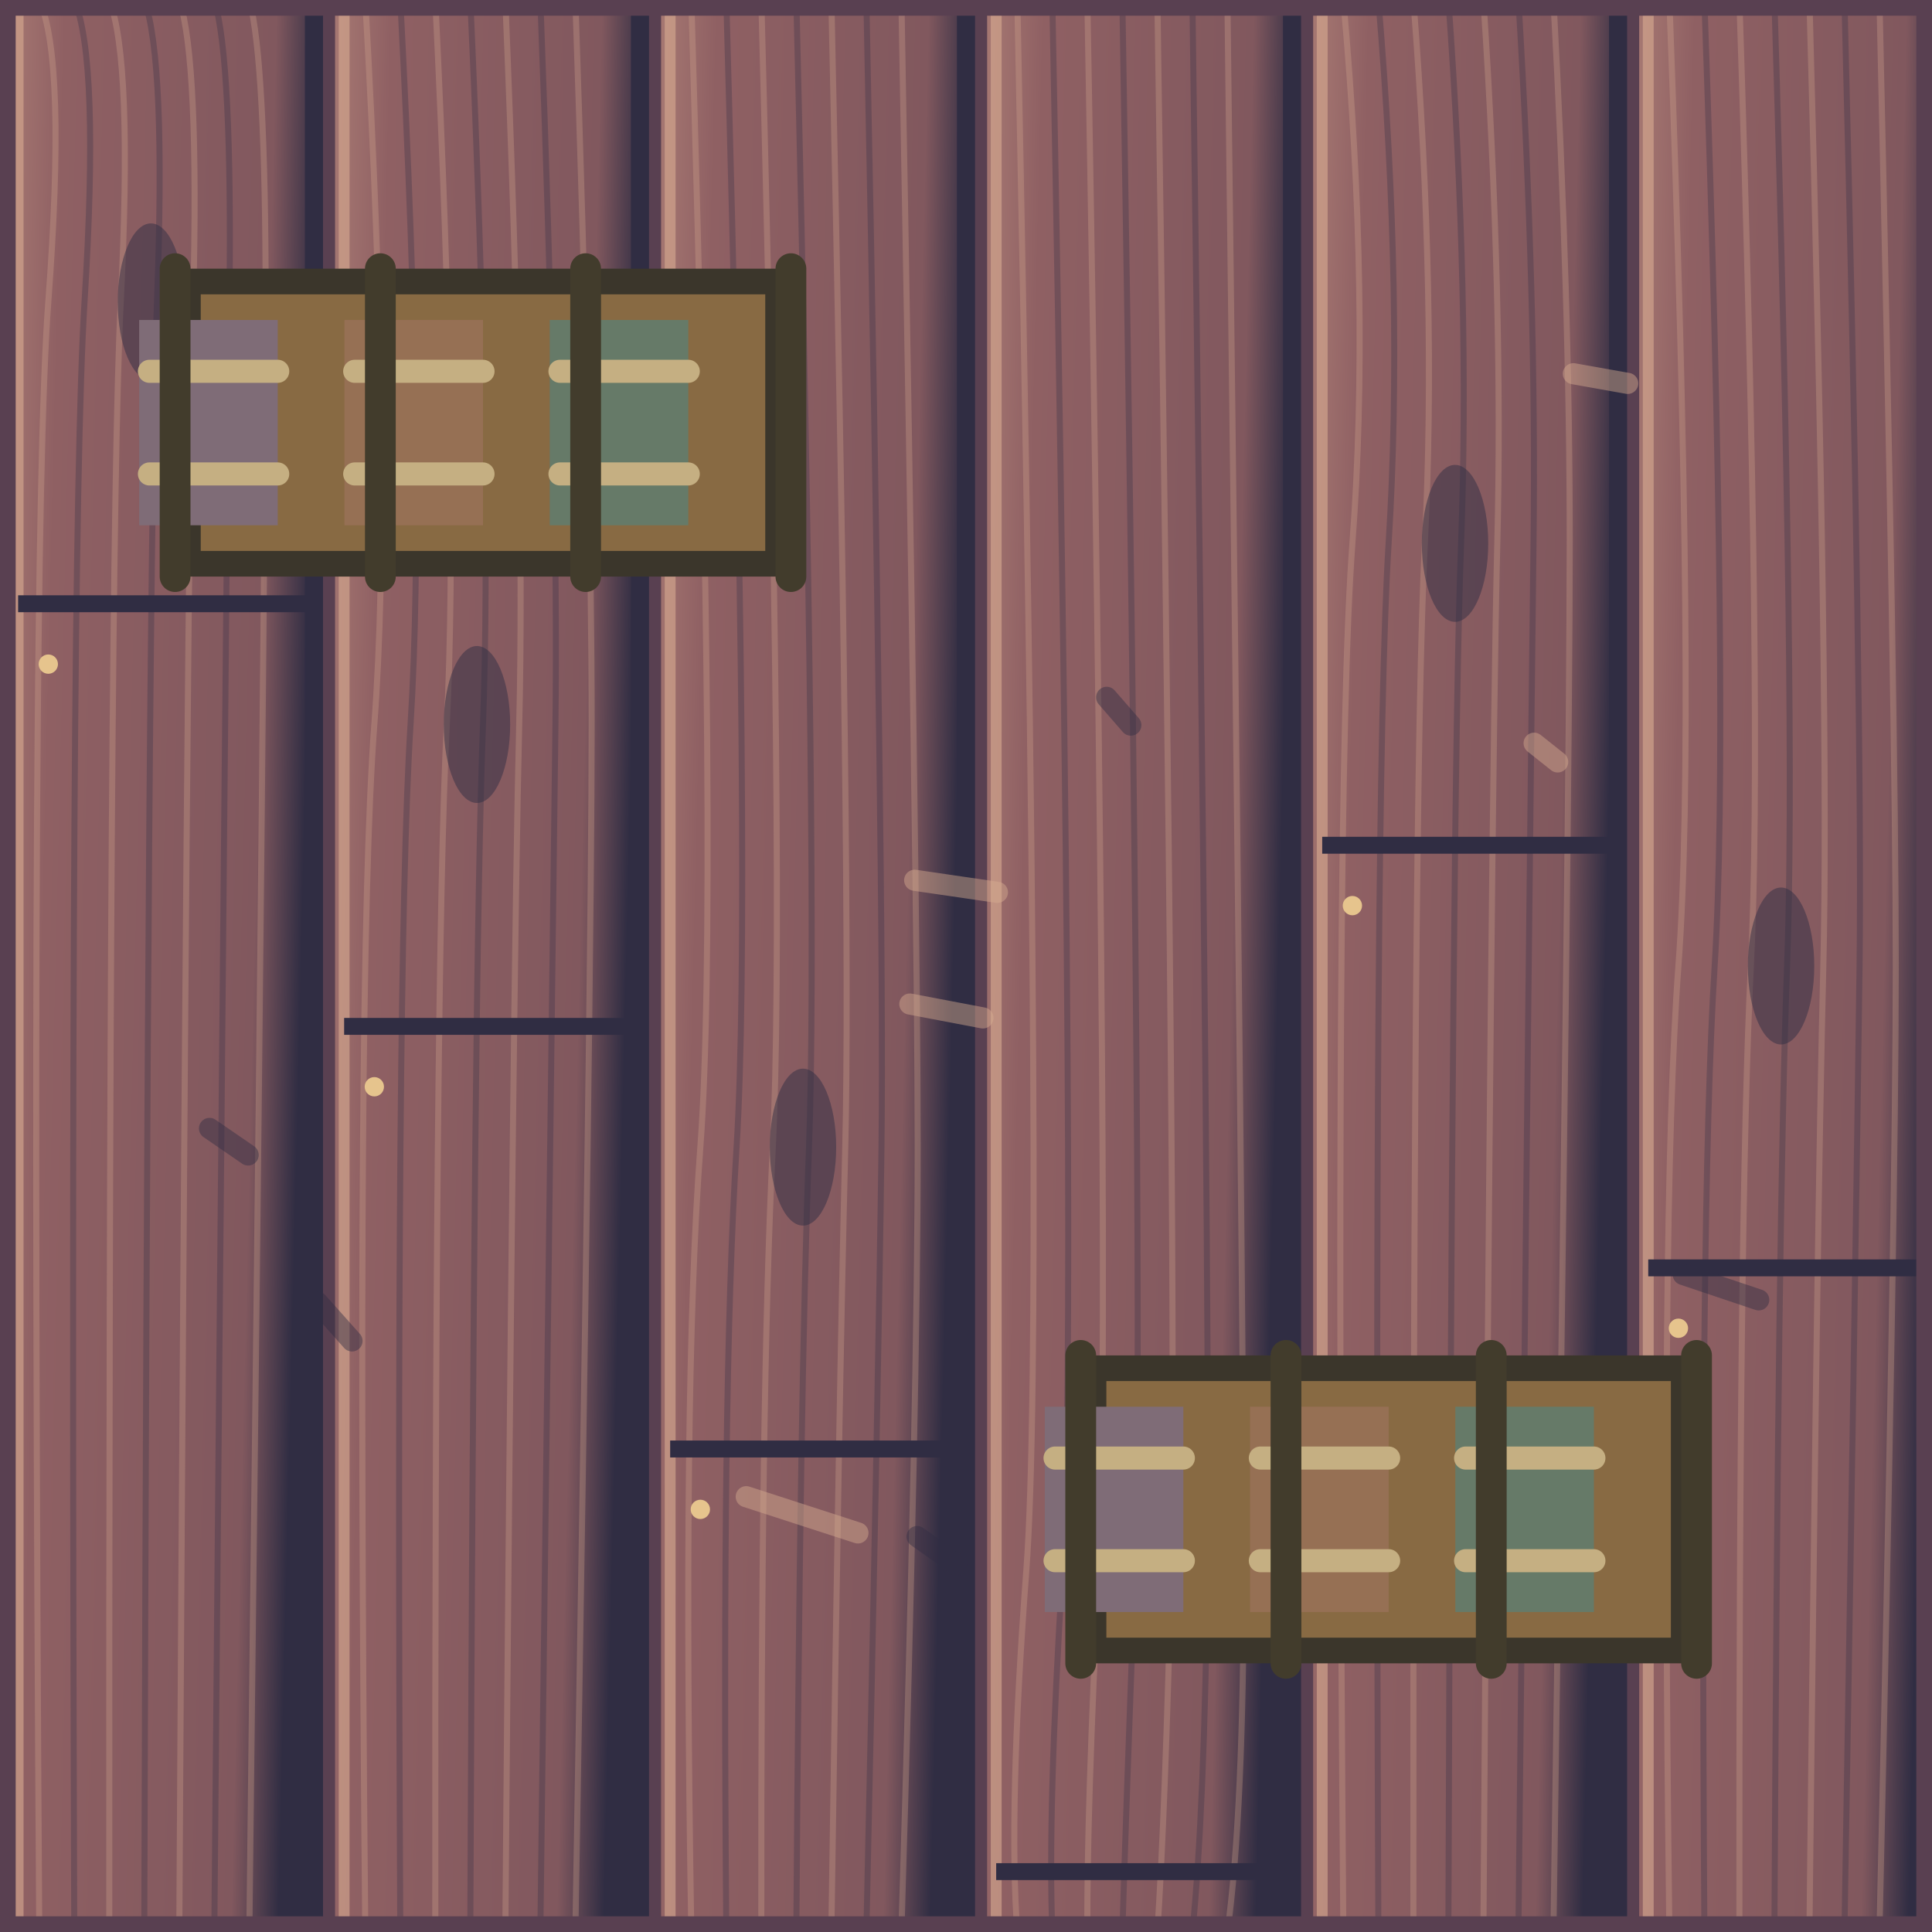
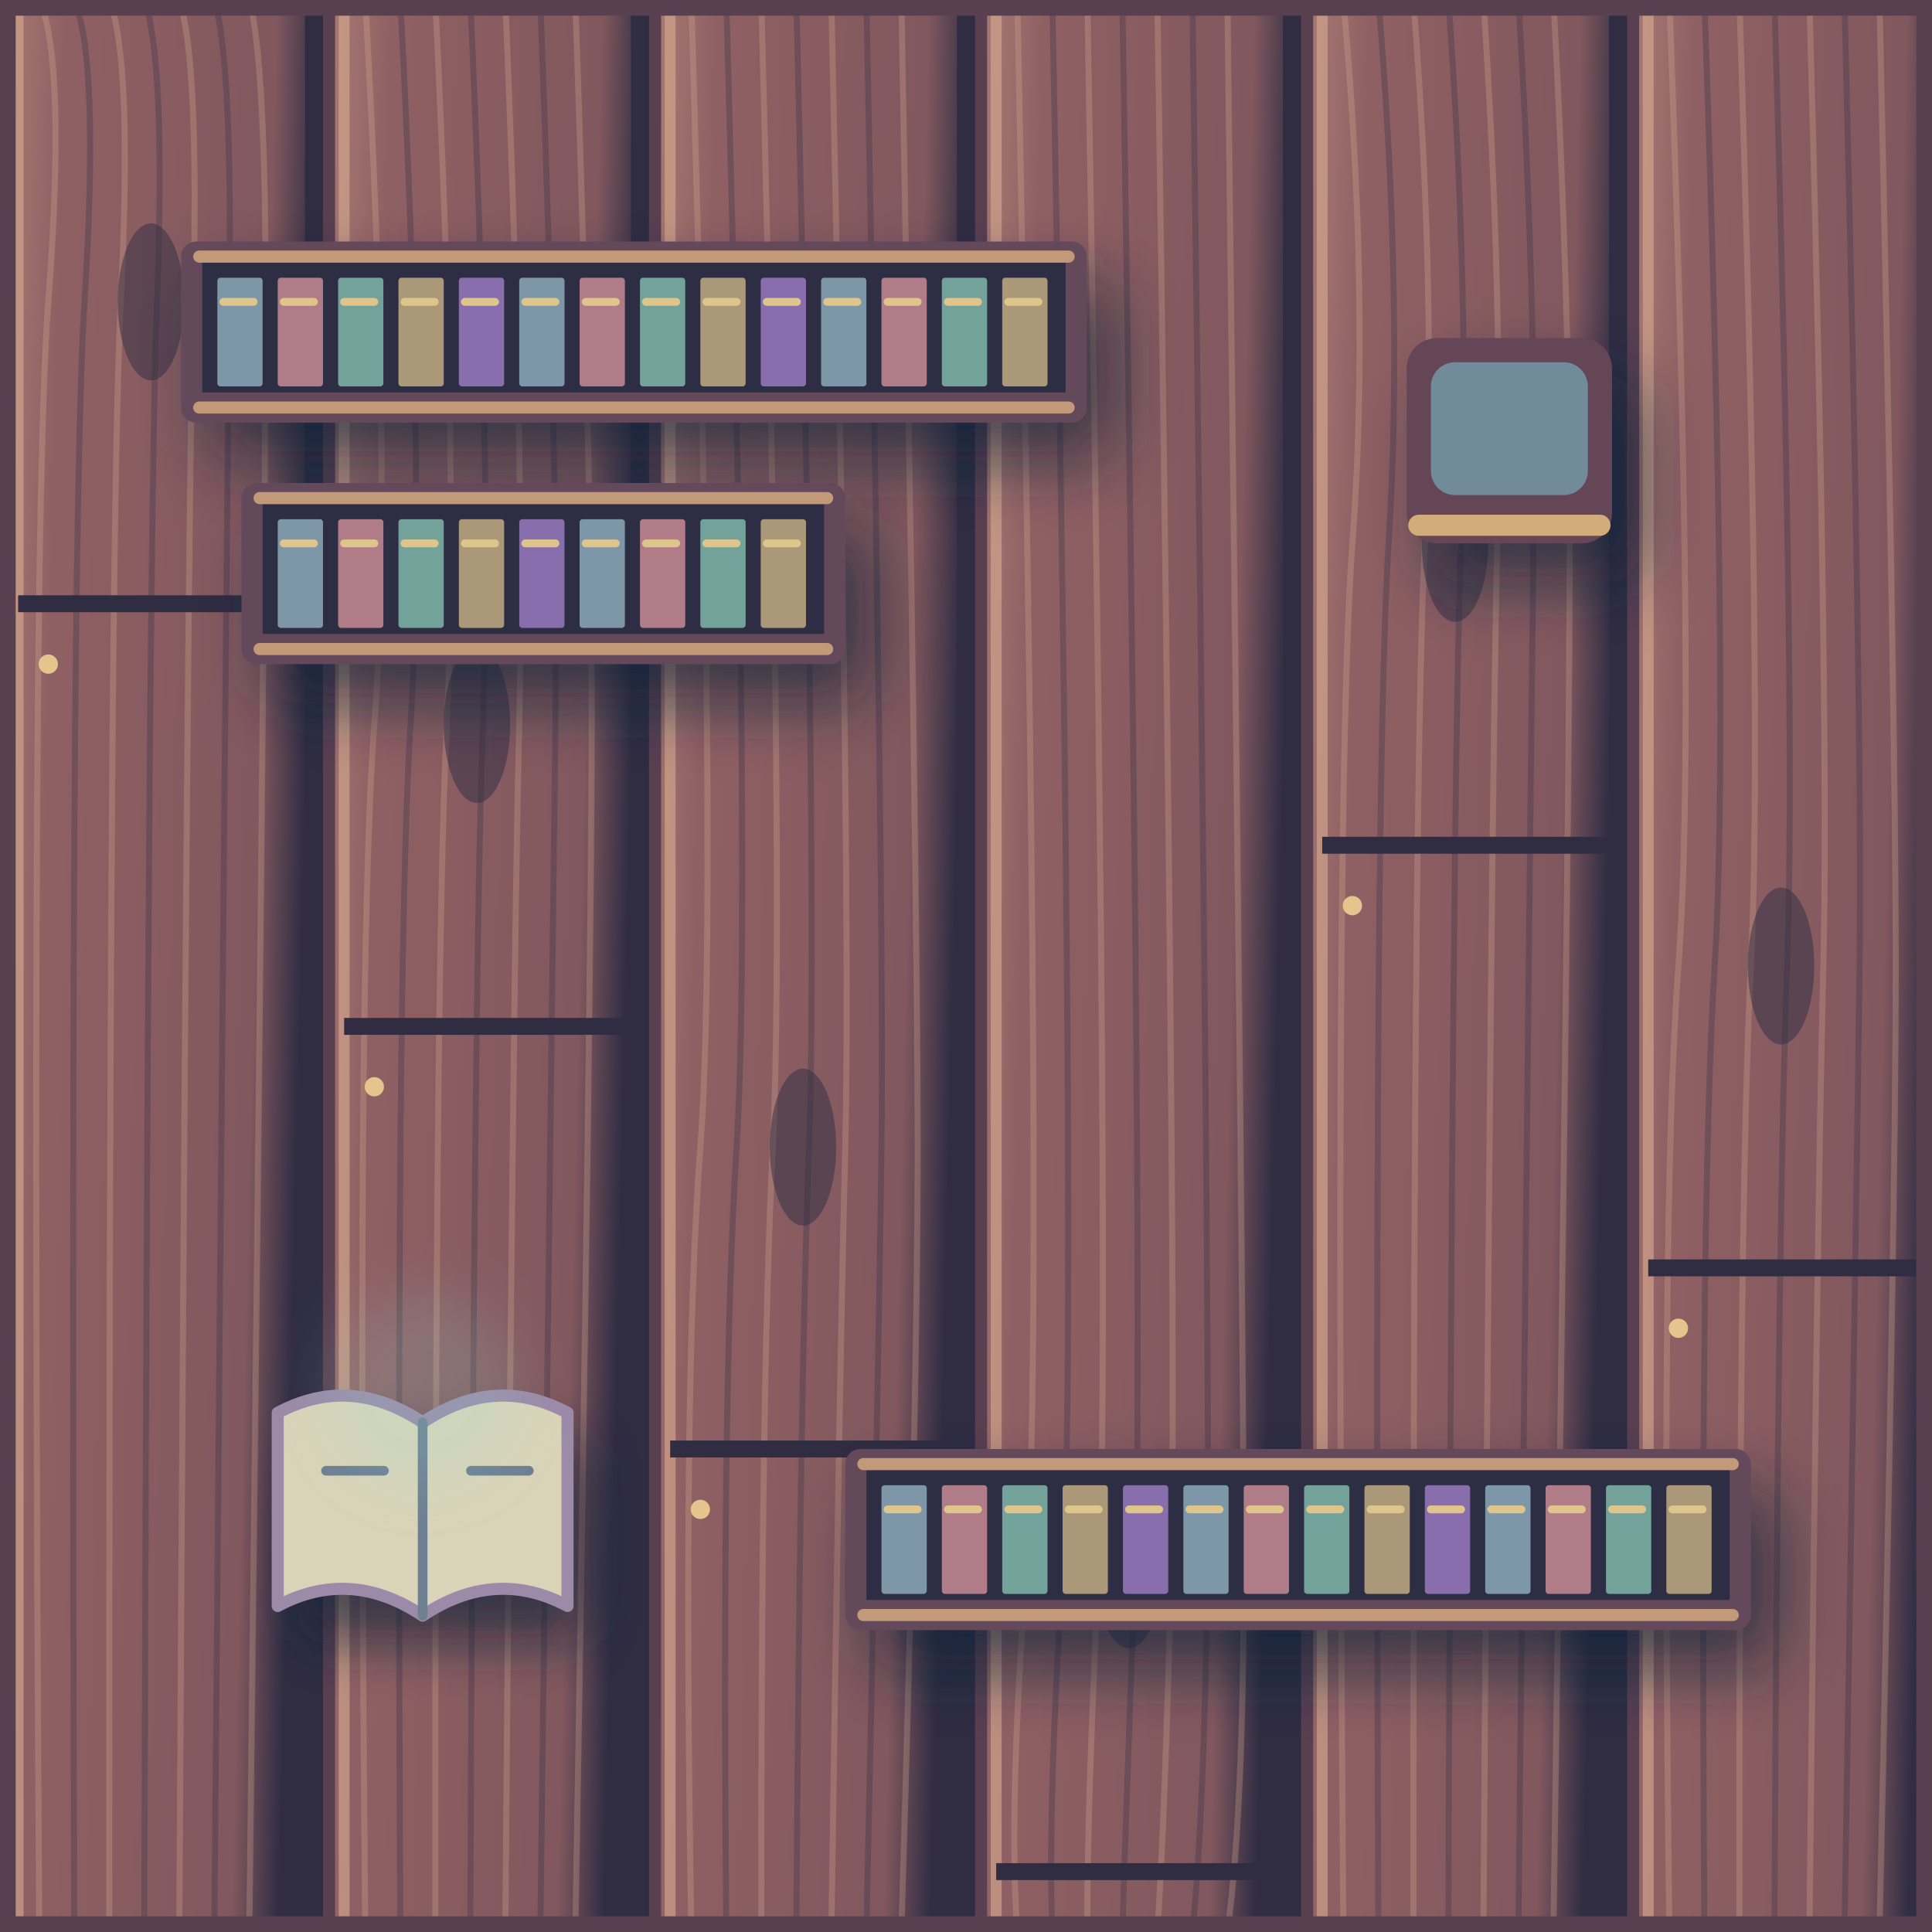
<svg xmlns="http://www.w3.org/2000/svg" width="128" height="128" viewBox="0 0 32 32">
  <defs>
-     <linearGradient id="stone0" x1=".15" y1="0" x2=".7" y2="1">
-       <stop stop-color="#976d6b" />
-       <stop offset=".3" stop-color="#83595f" />
-       <stop offset="1" stop-color="#6c4d57" />
-     </linearGradient>
-     <linearGradient id="stone1" x1=".15" y1="0" x2=".7" y2="1">
-       <stop stop-color="#956b6a" />
-       <stop offset=".3" stop-color="#80575e" />
-       <stop offset="1" stop-color="#6a4b56" />
-     </linearGradient>
-     <linearGradient id="stone2" x1=".15" y1="0" x2=".7" y2="1">
-       <stop stop-color="#936a69" />
-       <stop offset=".3" stop-color="#7d555d" />
-       <stop offset="1" stop-color="#674a56" />
-     </linearGradient>
-     <linearGradient id="stone3" x1=".15" y1="0" x2=".7" y2="1">
-       <stop stop-color="#916969" />
-       <stop offset=".3" stop-color="#7a545c" />
-       <stop offset="1" stop-color="#654955" />
-     </linearGradient>
-     <linearGradient id="stone4" x1=".15" y1="0" x2=".7" y2="1">
-       <stop stop-color="#8e6868" />
-       <stop offset=".3" stop-color="#77525b" />
-       <stop offset="1" stop-color="#634854" />
-     </linearGradient>
-     <linearGradient id="stone5" x1=".15" y1="0" x2=".7" y2="1">
-       <stop stop-color="#8c6667" />
-       <stop offset=".3" stop-color="#74505a" />
-       <stop offset="1" stop-color="#614654" />
-     </linearGradient>
-     <linearGradient id="stone6" x1=".15" y1="0" x2=".7" y2="1">
-       <stop stop-color="#8a6566" />
-       <stop offset=".3" stop-color="#714e59" />
-       <stop offset="1" stop-color="#5f4553" />
-     </linearGradient>
-     <linearGradient id="stone7" x1=".15" y1="0" x2=".7" y2="1">
-       <stop stop-color="#876466" />
-       <stop offset=".3" stop-color="#6e4d58" />
-       <stop offset="1" stop-color="#5d4452" />
-     </linearGradient>
-     <linearGradient id="stone8" x1=".15" y1="0" x2=".7" y2="1">
-       <stop stop-color="#856265" />
-       <stop offset=".3" stop-color="#6b4b57" />
-       <stop offset="1" stop-color="#5a4351" />
-     </linearGradient>
    <linearGradient id="plank" x1="0" y1="0" x2="1" y2=".15">
      <stop stop-color="#a67872" />
      <stop offset=".18" stop-color="#8f6063" />
      <stop offset=".85" stop-color="#81585e" />
      <stop offset="1" stop-color="#302d43" />
    </linearGradient>
-     <radialGradient id="waterlight">
-       <stop stop-color="#d8ac91" stop-opacity=".45" />
-       <stop offset="1" stop-color="#8f6063" stop-opacity="0" />
-     </radialGradient>
    <filter id="soft" x="-.5" y="-.5" width="2" height="2">
      <feGaussianBlur stdDeviation=".55" />
    </filter>
-     <linearGradient id="basalt" x1="0" y1="0" x2=".7" y2="1">
-       <stop stop-color="#45424c" />
-       <stop offset=".45" stop-color="#2c2d3b" />
-       <stop offset="1" stop-color="#171d2a" />
-     </linearGradient>
-     <linearGradient id="roof" x1="0" y1="0" x2=".6" y2="1">
-       <stop stop-color="#cf9b77" />
-       <stop offset=".45" stop-color="#aa594f" />
-       <stop offset=".5" stop-color="#e1af80" />
-       <stop offset=".53" stop-color="#8d414b" />
-       <stop offset="1" stop-color="#513242" />
-     </linearGradient>
-     <linearGradient id="rockTop" x1="0" y1="0" x2=".8" y2="1">
-       <stop stop-color="#c6d6bb" />
-       <stop offset=".6" stop-color="#8ca99d" />
-       <stop offset="1" stop-color="#608087" />
-     </linearGradient>
-     <linearGradient id="rockFace" x1="0" y1="0" x2=".5" y2="1">
-       <stop stop-color="#6b8d94" />
-       <stop offset="1" stop-color="#304959" />
-     </linearGradient>
-     <radialGradient id="glow">
-       <stop stop-color="#fff3bc" stop-opacity=".8" />
-       <stop offset=".25" stop-color="#ffc174" stop-opacity=".3" />
-       <stop offset="1" stop-color="#ffbc73" stop-opacity="0" />
-     </radialGradient>
-     <radialGradient id="spring" cx=".3" cy=".25">
-       <stop stop-color="#a3f6db" />
-       <stop offset=".4" stop-color="#42c5c1" />
-       <stop offset="1" stop-color="#1e708e" />
-     </radialGradient>
-     <linearGradient id="canvas" x1="0" y1="0" x2="0" y2="1">
-       <stop stop-color="#fff1ca" />
-       <stop offset=".6" stop-color="#d8bf8f" />
-       <stop offset="1" stop-color="#9c8068" />
-     </linearGradient>
    <clipPath id="interior">
      <rect x=".26" y=".26" width="31.48" height="31.48" />
    </clipPath>
    <pattern id="ground" width="32" height="32" patternUnits="userSpaceOnUse">
      <rect x="0.15" y="0" width="5.1" height="32" rx="0" fill="url(#plank)" />
      <path d="M0.3 0v32" fill="none" stroke="#d8ac91" stroke-width="0.18" opacity=".6" />
      <path d="M5.2 0v32" fill="none" stroke="#302d43" stroke-width="0.3" />
      <path d="M0.65 0Q1.1 1 0.8 5T0.65 32" fill="none" stroke="#d8ac91" stroke-width="0.1" opacity=".3" />
      <path d="M1.23 0Q1.65 1 1.4 5T1.23 32" fill="none" stroke="#302d43" stroke-width="0.1" opacity=".3" />
      <path d="M1.81 0Q2.2 1 2 5T1.81 32" fill="none" stroke="#d8ac91" stroke-width="0.1" opacity=".3" />
      <path d="M2.39 0Q2.75 1 2.6 5T2.39 32" fill="none" stroke="#302d43" stroke-width="0.1" opacity=".3" />
      <path d="M2.97 0Q3.3 1 3.2 5T2.97 32" fill="none" stroke="#d8ac91" stroke-width="0.1" opacity=".3" />
      <path d="M3.55 0Q3.85 1 3.8 5T3.55 32" fill="none" stroke="#302d43" stroke-width="0.1" opacity=".3" />
      <path d="M4.13 0Q4.4 1 4.4 5T4.13 32" fill="none" stroke="#d8ac91" stroke-width="0.1" opacity=".3" />
      <ellipse cx="2.5" cy="5" rx="0.55" ry="1.3" fill="#302d43" opacity=".5" />
      <path d="M0.3 10h4.8" fill="none" stroke="#302d43" stroke-width="0.28" />
      <circle cx="0.8" cy="11" r="0.16" fill="#e6c48d" />
      <rect x="5.55" y="0" width="5.1" height="32" rx="0" fill="url(#plank)" />
      <path d="M5.7 0v32" fill="none" stroke="#d8ac91" stroke-width="0.18" opacity=".6" />
      <path d="M10.6 0v32" fill="none" stroke="#302d43" stroke-width="0.3" />
      <path d="M6.05 0Q6.5 8 6.2 12T6.05 32" fill="none" stroke="#d8ac91" stroke-width="0.1" opacity=".3" />
      <path d="M6.63 0Q7.05 8 6.8 12T6.63 32" fill="none" stroke="#302d43" stroke-width="0.1" opacity=".3" />
      <path d="M7.21 0Q7.6 8 7.4 12T7.21 32" fill="none" stroke="#d8ac91" stroke-width="0.1" opacity=".3" />
      <path d="M7.79 0Q8.15 8 8 12T7.79 32" fill="none" stroke="#302d43" stroke-width="0.1" opacity=".3" />
      <path d="M8.37 0Q8.7 8 8.6 12T8.37 32" fill="none" stroke="#d8ac91" stroke-width="0.1" opacity=".3" />
      <path d="M8.95 0Q9.25 8 9.2 12T8.95 32" fill="none" stroke="#302d43" stroke-width="0.1" opacity=".3" />
      <path d="M9.53 0Q9.8 8 9.8 12T9.53 32" fill="none" stroke="#d8ac91" stroke-width="0.1" opacity=".3" />
      <ellipse cx="7.9" cy="12" rx="0.55" ry="1.3" fill="#302d43" opacity=".5" />
      <path d="M5.7 17h4.8" fill="none" stroke="#302d43" stroke-width="0.28" />
      <circle cx="6.2" cy="18" r="0.16" fill="#e6c48d" />
      <rect x="10.95" y="0" width="5.1" height="32" rx="0" fill="url(#plank)" />
      <path d="M11.1 0v32" fill="none" stroke="#d8ac91" stroke-width="0.18" opacity=".6" />
      <path d="M16 0v32" fill="none" stroke="#302d43" stroke-width="0.3" />
      <path d="M11.45 0Q11.9 15 11.6 19T11.45 32" fill="none" stroke="#d8ac91" stroke-width="0.1" opacity=".3" />
      <path d="M12.03 0Q12.45 15 12.2 19T12.03 32" fill="none" stroke="#302d43" stroke-width="0.1" opacity=".3" />
      <path d="M12.61 0Q13 15 12.8 19T12.61 32" fill="none" stroke="#d8ac91" stroke-width="0.1" opacity=".3" />
      <path d="M13.19 0Q13.55 15 13.4 19T13.19 32" fill="none" stroke="#302d43" stroke-width="0.1" opacity=".3" />
      <path d="M13.77 0Q14.1 15 14 19T13.77 32" fill="none" stroke="#d8ac91" stroke-width="0.1" opacity=".3" />
      <path d="M14.35 0Q14.65 15 14.6 19T14.35 32" fill="none" stroke="#302d43" stroke-width="0.1" opacity=".3" />
      <path d="M14.93 0Q15.2 15 15.2 19T14.93 32" fill="none" stroke="#d8ac91" stroke-width="0.1" opacity=".3" />
      <ellipse cx="13.3" cy="19" rx="0.55" ry="1.3" fill="#302d43" opacity=".5" />
      <path d="M11.1 24h4.8" fill="none" stroke="#302d43" stroke-width="0.28" />
      <circle cx="11.6" cy="25" r="0.16" fill="#e6c48d" />
      <rect x="16.35" y="0" width="5.1" height="32" rx="0" fill="url(#plank)" />
      <path d="M16.5 0v32" fill="none" stroke="#d8ac91" stroke-width="0.18" opacity=".6" />
      <path d="M21.4 0v32" fill="none" stroke="#302d43" stroke-width="0.3" />
      <path d="M16.85 0Q17.3 22 17 26T16.85 32" fill="none" stroke="#d8ac91" stroke-width="0.1" opacity=".3" />
      <path d="M17.43 0Q17.85 22 17.6 26T17.43 32" fill="none" stroke="#302d43" stroke-width="0.1" opacity=".3" />
      <path d="M18.01 0Q18.4 22 18.2 26T18.01 32" fill="none" stroke="#d8ac91" stroke-width="0.1" opacity=".3" />
      <path d="M18.59 0Q18.95 22 18.8 26T18.59 32" fill="none" stroke="#302d43" stroke-width="0.1" opacity=".3" />
      <path d="M19.17 0Q19.5 22 19.4 26T19.17 32" fill="none" stroke="#d8ac91" stroke-width="0.1" opacity=".3" />
      <path d="M19.75 0Q20.05 22 20 26T19.75 32" fill="none" stroke="#302d43" stroke-width="0.1" opacity=".3" />
      <path d="M20.33 0Q20.6 22 20.6 26T20.33 32" fill="none" stroke="#d8ac91" stroke-width="0.1" opacity=".3" />
      <ellipse cx="18.7" cy="26" rx="0.55" ry="1.3" fill="#302d43" opacity=".5" />
      <path d="M16.5 31h4.8" fill="none" stroke="#302d43" stroke-width="0.28" />
      <circle cx="17" cy="32" r="0.16" fill="#e6c48d" />
      <rect x="21.75" y="0" width="5.1" height="32" rx="0" fill="url(#plank)" />
      <path d="M21.9 0v32" fill="none" stroke="#d8ac91" stroke-width="0.18" opacity=".6" />
      <path d="M26.8 0v32" fill="none" stroke="#302d43" stroke-width="0.3" />
      <path d="M22.25 0Q22.7 5 22.4 9T22.25 32" fill="none" stroke="#d8ac91" stroke-width="0.1" opacity=".3" />
      <path d="M22.83 0Q23.25 5 23 9T22.83 32" fill="none" stroke="#302d43" stroke-width="0.1" opacity=".3" />
      <path d="M23.41 0Q23.8 5 23.6 9T23.41 32" fill="none" stroke="#d8ac91" stroke-width="0.1" opacity=".3" />
      <path d="M23.99 0Q24.35 5 24.2 9T23.99 32" fill="none" stroke="#302d43" stroke-width="0.1" opacity=".3" />
      <path d="M24.57 0Q24.9 5 24.8 9T24.57 32" fill="none" stroke="#d8ac91" stroke-width="0.1" opacity=".3" />
      <path d="M25.15 0Q25.45 5 25.4 9T25.15 32" fill="none" stroke="#302d43" stroke-width="0.1" opacity=".3" />
      <path d="M25.73 0Q26 5 26 9T25.73 32" fill="none" stroke="#d8ac91" stroke-width="0.1" opacity=".3" />
      <ellipse cx="24.1" cy="9" rx="0.55" ry="1.3" fill="#302d43" opacity=".5" />
      <path d="M21.9 14h4.8" fill="none" stroke="#302d43" stroke-width="0.28" />
      <circle cx="22.4" cy="15" r="0.16" fill="#e6c48d" />
      <rect x="27.15" y="0" width="5.1" height="32" rx="0" fill="url(#plank)" />
      <path d="M27.3 0v32" fill="none" stroke="#d8ac91" stroke-width="0.18" opacity=".6" />
      <path d="M32.2 0v32" fill="none" stroke="#302d43" stroke-width="0.3" />
      <path d="M27.65 0Q28.1 12 27.8 16T27.65 32" fill="none" stroke="#d8ac91" stroke-width="0.1" opacity=".3" />
      <path d="M28.23 0Q28.65 12 28.4 16T28.23 32" fill="none" stroke="#302d43" stroke-width="0.1" opacity=".3" />
      <path d="M28.81 0Q29.2 12 29 16T28.81 32" fill="none" stroke="#d8ac91" stroke-width="0.1" opacity=".3" />
      <path d="M29.39 0Q29.75 12 29.6 16T29.39 32" fill="none" stroke="#302d43" stroke-width="0.1" opacity=".3" />
      <path d="M29.97 0Q30.3 12 30.2 16T29.97 32" fill="none" stroke="#d8ac91" stroke-width="0.1" opacity=".3" />
      <path d="M30.55 0Q30.85 12 30.8 16T30.55 32" fill="none" stroke="#302d43" stroke-width="0.1" opacity=".3" />
      <path d="M31.13 0Q31.4 12 31.4 16T31.13 32" fill="none" stroke="#d8ac91" stroke-width="0.1" opacity=".3" />
      <ellipse cx="29.5" cy="16" rx="0.55" ry="1.3" fill="#302d43" opacity=".5" />
      <path d="M27.3 21h4.8" fill="none" stroke="#302d43" stroke-width="0.28" />
      <circle cx="27.8" cy="22" r="0.16" fill="#e6c48d" />
    </pattern>
  </defs>
  <rect width="32" height="32" fill="#594051" />
  <rect x=".26" y=".26" width="31.48" height="31.48" fill="url(#ground)" />
  <g clip-path="url(#interior)" stroke-linecap="round" stroke-linejoin="round">
-     <path d="M5.26 21.57l0.57 0.64" fill="none" stroke="#302d43" stroke-width="0.35" opacity=".45" />
-     <path d="M15.15 14.58l1.37 0.2" fill="none" stroke="#d8ac91" stroke-width="0.35" opacity=".45" />
-     <path d="M27.88 21.11l1.25 0.42" fill="none" stroke="#302d43" stroke-width="0.35" opacity=".45" />
-     <path d="M25.41 12.31l0.39 0.31" fill="none" stroke="#d8ac91" stroke-width="0.35" opacity=".45" />
-     <path d="M18.33 11.55l0.4 0.46" fill="none" stroke="#302d43" stroke-width="0.35" opacity=".45" />
-     <path d="M12.36 24.79l1.85 0.6" fill="none" stroke="#d8ac91" stroke-width="0.35" opacity=".45" />
-     <path d="M3.47 18.69l0.64 0.44" fill="none" stroke="#302d43" stroke-width="0.35" opacity=".45" />
-     <path d="M15.07 16.63l1.21 0.23" fill="none" stroke="#d8ac91" stroke-width="0.35" opacity=".45" />
-     <path d="M15.19 25.45l0.66 0.47" fill="none" stroke="#302d43" stroke-width="0.35" opacity=".45" />
-     <path d="M26.06 6.19l0.9 0.16" fill="none" stroke="#d8ac91" stroke-width="0.35" opacity=".45" />
-     <g transform="translate(8 7) rotate(90) scale(0.85)">
-       <rect x="-3" y="-6" width="6" height="12" rx="0" fill="#3b362b" />
-       <rect x="-2.5" y="-5.5" width="5" height="11" rx="0" fill="#886a43" />
-       <rect x="-2" y="-4" width="4" height="2.7" rx="0" fill="#667a68" />
-       <path d="M-1 -4v2.5m2-2.5v2.5" fill="none" stroke="#c5af82" stroke-width="0.45" />
-       <rect x="-2" y="0" width="4" height="2.7" rx="0" fill="#967054" />
-       <path d="M-1 0v2.5m2-2.5v2.5" fill="none" stroke="#c5af82" stroke-width="0.45" />
-       <rect x="-2" y="4" width="4" height="2.7" rx="0" fill="#7f6c77" />
-       <path d="M-1 4v2.5m2-2.5v2.5" fill="none" stroke="#c5af82" stroke-width="0.45" />
-       <path d="M-3-6h6m-6 4h6m-6 4h6m-6 4h6" fill="none" stroke="#423c2c" stroke-width="0.6" />
-     </g>
-     <g transform="translate(23 25) rotate(90) scale(0.85)">
-       <rect x="-3" y="-6" width="6" height="12" rx="0" fill="#3b362b" />
-       <rect x="-2.5" y="-5.5" width="5" height="11" rx="0" fill="#886a43" />
-       <rect x="-2" y="-4" width="4" height="2.7" rx="0" fill="#667a68" />
-       <path d="M-1 -4v2.5m2-2.5v2.5" fill="none" stroke="#c5af82" stroke-width="0.45" />
-       <rect x="-2" y="0" width="4" height="2.7" rx="0" fill="#967054" />
-       <path d="M-1 0v2.5m2-2.5v2.5" fill="none" stroke="#c5af82" stroke-width="0.45" />
-       <rect x="-2" y="4" width="4" height="2.7" rx="0" fill="#7f6c77" />
-       <path d="M-1 4v2.5m2-2.5v2.5" fill="none" stroke="#c5af82" stroke-width="0.45" />
-       <path d="M-3-6h6m-6 4h6m-6 4h6m-6 4h6" fill="none" stroke="#423c2c" stroke-width="0.6" />
+     <g transform="translate(3 4) rotate(0) scale(1)">
+       <rect x="0.45" y="0.65" width="15" height="3" rx="0.5" fill="#102137" opacity=".65" filter="url(#soft)" />
+       <rect x="0" y="0" width="15" height="3" rx="0.25" fill="#64495b" />
+       <rect x="0.35" y="0.35" width="14.3" height="2.15" rx="0" fill="#2d2d43" />
+       <rect x="0.6" y="0.6" width="0.75" height="1.8" rx="0.05" fill="#7d96a8" />
+       <path d="M0.7 1h.5" fill="none" stroke="#dec58c" stroke-width="0.13" />
+       <rect x="1.6" y="0.6" width="0.75" height="1.8" rx="0.05" fill="#b07c88" />
+       <path d="M1.7 1h.5" fill="none" stroke="#dec58c" stroke-width="0.13" />
+       <rect x="2.6" y="0.6" width="0.75" height="1.8" rx="0.05" fill="#73a29a" />
+       <path d="M2.7 1h.5" fill="none" stroke="#dec58c" stroke-width="0.13" />
+       <rect x="3.6" y="0.6" width="0.75" height="1.8" rx="0.05" fill="#aa9879" />
+       <path d="M3.7 1h.5" fill="none" stroke="#dec58c" stroke-width="0.13" />
+       <rect x="4.6" y="0.6" width="0.75" height="1.8" rx="0.05" fill="#886eac" />
+       <path d="M4.7 1h.5" fill="none" stroke="#dec58c" stroke-width="0.13" />
+       <rect x="5.6" y="0.6" width="0.75" height="1.8" rx="0.05" fill="#7d96a8" />
+       <path d="M5.7 1h.5" fill="none" stroke="#dec58c" stroke-width="0.13" />
+       <rect x="6.6" y="0.6" width="0.75" height="1.8" rx="0.05" fill="#b07c88" />
+       <path d="M6.7 1h.5" fill="none" stroke="#dec58c" stroke-width="0.13" />
+       <rect x="7.6" y="0.6" width="0.75" height="1.8" rx="0.05" fill="#73a29a" />
+       <path d="M7.7 1h.5" fill="none" stroke="#dec58c" stroke-width="0.13" />
+       <rect x="8.6" y="0.6" width="0.75" height="1.8" rx="0.05" fill="#aa9879" />
+       <path d="M8.7 1h.5" fill="none" stroke="#dec58c" stroke-width="0.13" />
+       <rect x="9.6" y="0.6" width="0.75" height="1.8" rx="0.05" fill="#886eac" />
+       <path d="M9.7 1h.5" fill="none" stroke="#dec58c" stroke-width="0.13" />
+       <rect x="10.6" y="0.6" width="0.75" height="1.8" rx="0.05" fill="#7d96a8" />
+       <path d="M10.7 1h.5" fill="none" stroke="#dec58c" stroke-width="0.13" />
+       <rect x="11.6" y="0.6" width="0.75" height="1.8" rx="0.05" fill="#b07c88" />
+       <path d="M11.7 1h.5" fill="none" stroke="#dec58c" stroke-width="0.13" />
+       <rect x="12.6" y="0.6" width="0.75" height="1.8" rx="0.05" fill="#73a29a" />
+       <path d="M12.7 1h.5" fill="none" stroke="#dec58c" stroke-width="0.13" />
+       <rect x="13.6" y="0.6" width="0.75" height="1.8" rx="0.05" fill="#aa9879" />
+       <path d="M13.7 1h.5" fill="none" stroke="#dec58c" stroke-width="0.13" />
+       <path d="M.3 .25h14.4M.3 2.75h14.4" fill="none" stroke="#c39a79" stroke-width="0.2" />
+     </g>
+     <g transform="translate(14 24) rotate(0) scale(1)">
+       <rect x="0.45" y="0.65" width="15" height="3" rx="0.5" fill="#102137" opacity=".65" filter="url(#soft)" />
+       <rect x="0" y="0" width="15" height="3" rx="0.25" fill="#64495b" />
+       <rect x="0.35" y="0.35" width="14.3" height="2.15" rx="0" fill="#2d2d43" />
+       <rect x="0.6" y="0.6" width="0.75" height="1.8" rx="0.05" fill="#7d96a8" />
+       <path d="M0.7 1h.5" fill="none" stroke="#dec58c" stroke-width="0.13" />
+       <rect x="1.6" y="0.6" width="0.75" height="1.8" rx="0.05" fill="#b07c88" />
+       <path d="M1.7 1h.5" fill="none" stroke="#dec58c" stroke-width="0.13" />
+       <rect x="2.6" y="0.6" width="0.75" height="1.8" rx="0.05" fill="#73a29a" />
+       <path d="M2.7 1h.5" fill="none" stroke="#dec58c" stroke-width="0.13" />
+       <rect x="3.6" y="0.6" width="0.75" height="1.8" rx="0.05" fill="#aa9879" />
+       <path d="M3.7 1h.5" fill="none" stroke="#dec58c" stroke-width="0.13" />
+       <rect x="4.6" y="0.6" width="0.75" height="1.8" rx="0.05" fill="#886eac" />
+       <path d="M4.7 1h.5" fill="none" stroke="#dec58c" stroke-width="0.13" />
+       <rect x="5.6" y="0.6" width="0.75" height="1.8" rx="0.05" fill="#7d96a8" />
+       <path d="M5.7 1h.5" fill="none" stroke="#dec58c" stroke-width="0.13" />
+       <rect x="6.6" y="0.6" width="0.75" height="1.8" rx="0.05" fill="#b07c88" />
+       <path d="M6.7 1h.5" fill="none" stroke="#dec58c" stroke-width="0.13" />
+       <rect x="7.6" y="0.6" width="0.75" height="1.8" rx="0.05" fill="#73a29a" />
+       <path d="M7.7 1h.5" fill="none" stroke="#dec58c" stroke-width="0.13" />
+       <rect x="8.6" y="0.6" width="0.75" height="1.8" rx="0.05" fill="#aa9879" />
+       <path d="M8.7 1h.5" fill="none" stroke="#dec58c" stroke-width="0.13" />
+       <rect x="9.6" y="0.6" width="0.75" height="1.8" rx="0.05" fill="#886eac" />
+       <path d="M9.7 1h.5" fill="none" stroke="#dec58c" stroke-width="0.13" />
+       <rect x="10.6" y="0.6" width="0.75" height="1.8" rx="0.05" fill="#7d96a8" />
+       <path d="M10.7 1h.5" fill="none" stroke="#dec58c" stroke-width="0.13" />
+       <rect x="11.6" y="0.6" width="0.75" height="1.8" rx="0.05" fill="#b07c88" />
+       <path d="M11.7 1h.5" fill="none" stroke="#dec58c" stroke-width="0.13" />
+       <rect x="12.6" y="0.6" width="0.75" height="1.8" rx="0.05" fill="#73a29a" />
+       <path d="M12.7 1h.5" fill="none" stroke="#dec58c" stroke-width="0.13" />
+       <rect x="13.6" y="0.6" width="0.75" height="1.8" rx="0.05" fill="#aa9879" />
+       <path d="M13.7 1h.5" fill="none" stroke="#dec58c" stroke-width="0.13" />
+       <path d="M.3 .25h14.4M.3 2.75h14.4" fill="none" stroke="#c39a79" stroke-width="0.2" />
+     </g>
+     <g transform="translate(4 8) rotate(0) scale(1)">
+       <rect x="0.45" y="0.65" width="10" height="3" rx="0.5" fill="#102137" opacity=".65" filter="url(#soft)" />
+       <rect x="0" y="0" width="10" height="3" rx="0.25" fill="#64495b" />
+       <rect x="0.35" y="0.35" width="9.3" height="2.15" rx="0" fill="#2d2d43" />
+       <rect x="0.6" y="0.6" width="0.75" height="1.8" rx="0.05" fill="#7d96a8" />
+       <path d="M0.7 1h.5" fill="none" stroke="#dec58c" stroke-width="0.13" />
+       <rect x="1.6" y="0.6" width="0.75" height="1.8" rx="0.05" fill="#b07c88" />
+       <path d="M1.7 1h.5" fill="none" stroke="#dec58c" stroke-width="0.13" />
+       <rect x="2.6" y="0.6" width="0.75" height="1.8" rx="0.05" fill="#73a29a" />
+       <path d="M2.7 1h.5" fill="none" stroke="#dec58c" stroke-width="0.13" />
+       <rect x="3.6" y="0.6" width="0.75" height="1.8" rx="0.05" fill="#aa9879" />
+       <path d="M3.7 1h.5" fill="none" stroke="#dec58c" stroke-width="0.13" />
+       <rect x="4.6" y="0.6" width="0.75" height="1.8" rx="0.05" fill="#886eac" />
+       <path d="M4.7 1h.5" fill="none" stroke="#dec58c" stroke-width="0.13" />
+       <rect x="5.6" y="0.6" width="0.75" height="1.8" rx="0.05" fill="#7d96a8" />
+       <path d="M5.7 1h.5" fill="none" stroke="#dec58c" stroke-width="0.13" />
+       <rect x="6.6" y="0.6" width="0.75" height="1.8" rx="0.05" fill="#b07c88" />
+       <path d="M6.7 1h.5" fill="none" stroke="#dec58c" stroke-width="0.13" />
+       <rect x="7.6" y="0.6" width="0.75" height="1.8" rx="0.05" fill="#73a29a" />
+       <path d="M7.7 1h.5" fill="none" stroke="#dec58c" stroke-width="0.13" />
+       <rect x="8.6" y="0.6" width="0.75" height="1.8" rx="0.05" fill="#aa9879" />
+       <path d="M8.7 1h.5" fill="none" stroke="#dec58c" stroke-width="0.13" />
+       <path d="M.3 .25h9.4M.3 2.75h9.4" fill="none" stroke="#c39a79" stroke-width="0.2" />
+     </g>
+     <g transform="translate(25 7) rotate(0) scale(1)">
+       <rect x="-1.25" y="-0.75" width="3.4" height="3.4" rx="0.5" fill="#102137" opacity=".65" filter="url(#soft)" />
+       <rect x="-1.7" y="-1.4" width="3.4" height="3.4" rx="0.5" fill="#644657" />
+       <rect x="-1.3" y="-1" width="2.6" height="2.2" rx="0.4" fill="#718b9b" />
+       <path d="M-1.5 1.7h3" fill="none" stroke="#d2ac7a" stroke-width="0.35" />
+     </g>
+     <g transform="translate(7 25) rotate(0) scale(0.8)">
+       <rect x="-2.55" y="-1.45" width="6" height="4.2" rx="0.5" fill="#102137" opacity=".65" filter="url(#soft)" />
+       <path d="M-3-2q1.5-.8 3 .2 1.5-1 3-.2v4q-1.5-.8-3 .2-1.5-1-3-.2Z" fill="#d9d3b8" stroke="#9b8aa8" stroke-width="0.25" />
+       <path d="M0-1.8v4m-2-3h1.2M1-.8h1.2" fill="none" stroke="#6e8092" stroke-width="0.2" />
+       <circle cx="0" cy="-2.5" r="2" fill="#8ee2d8" opacity=".16" filter="url(#soft)" />
    </g>
  </g>
</svg>
